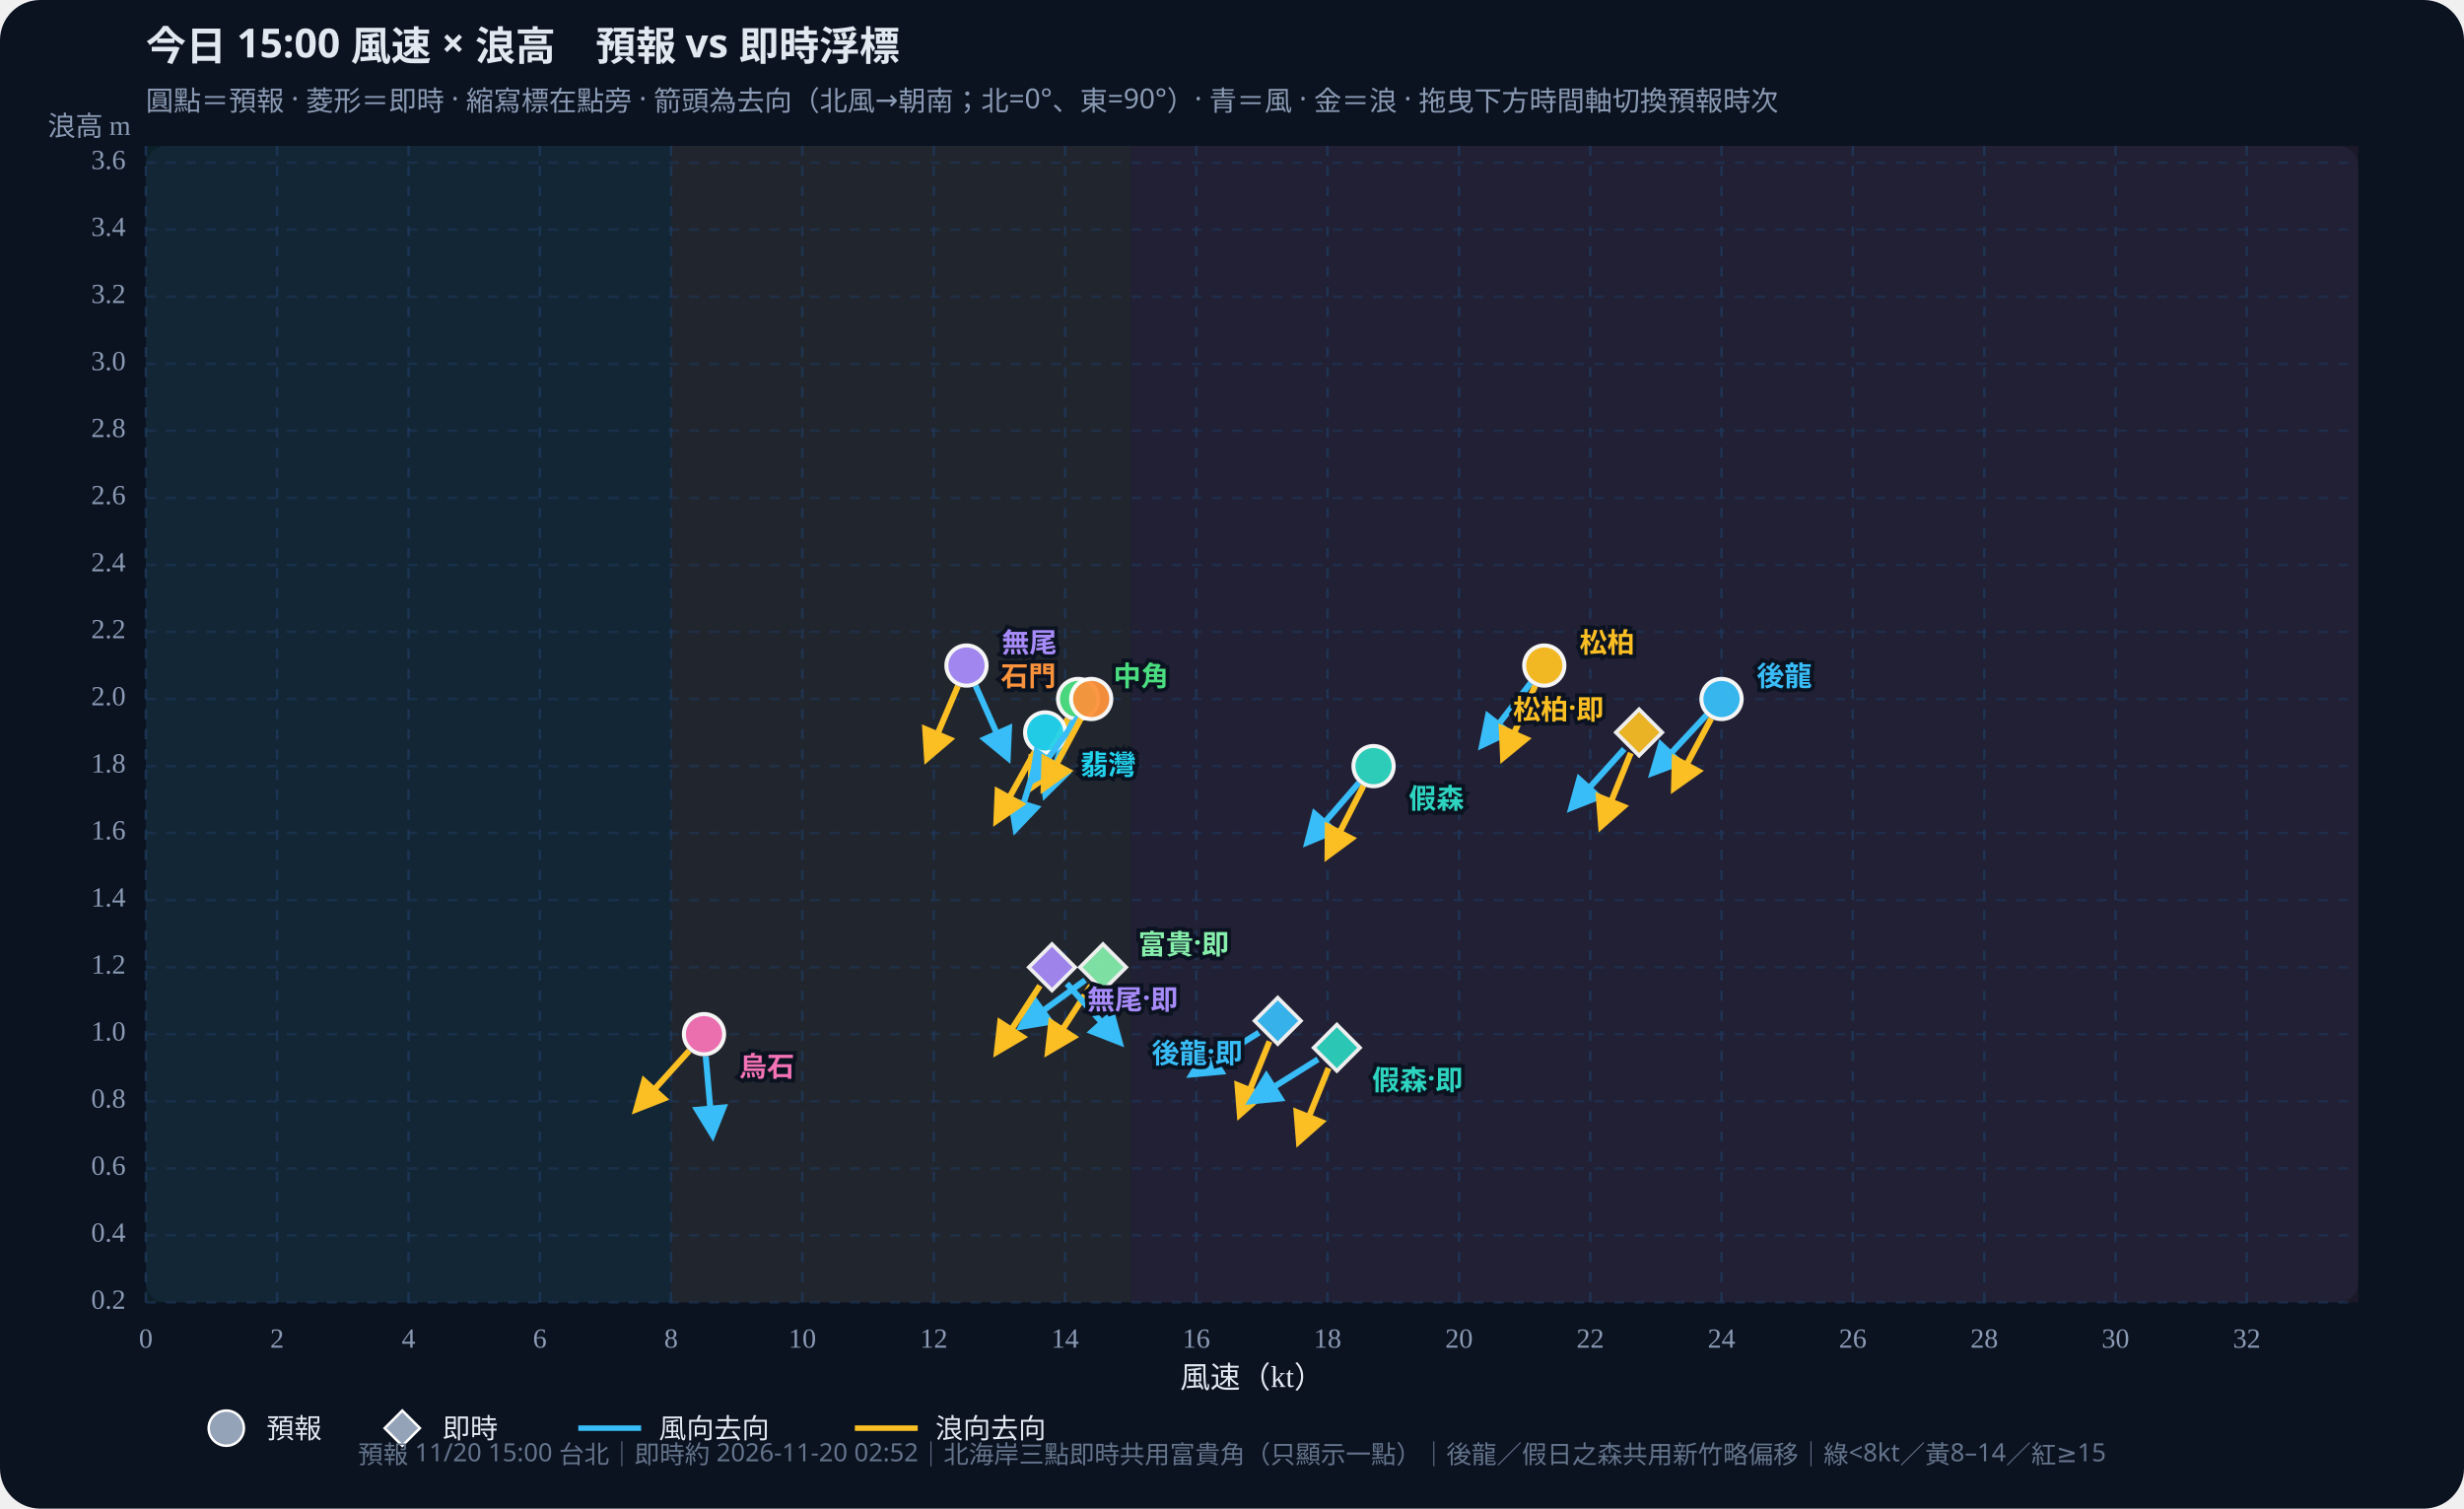
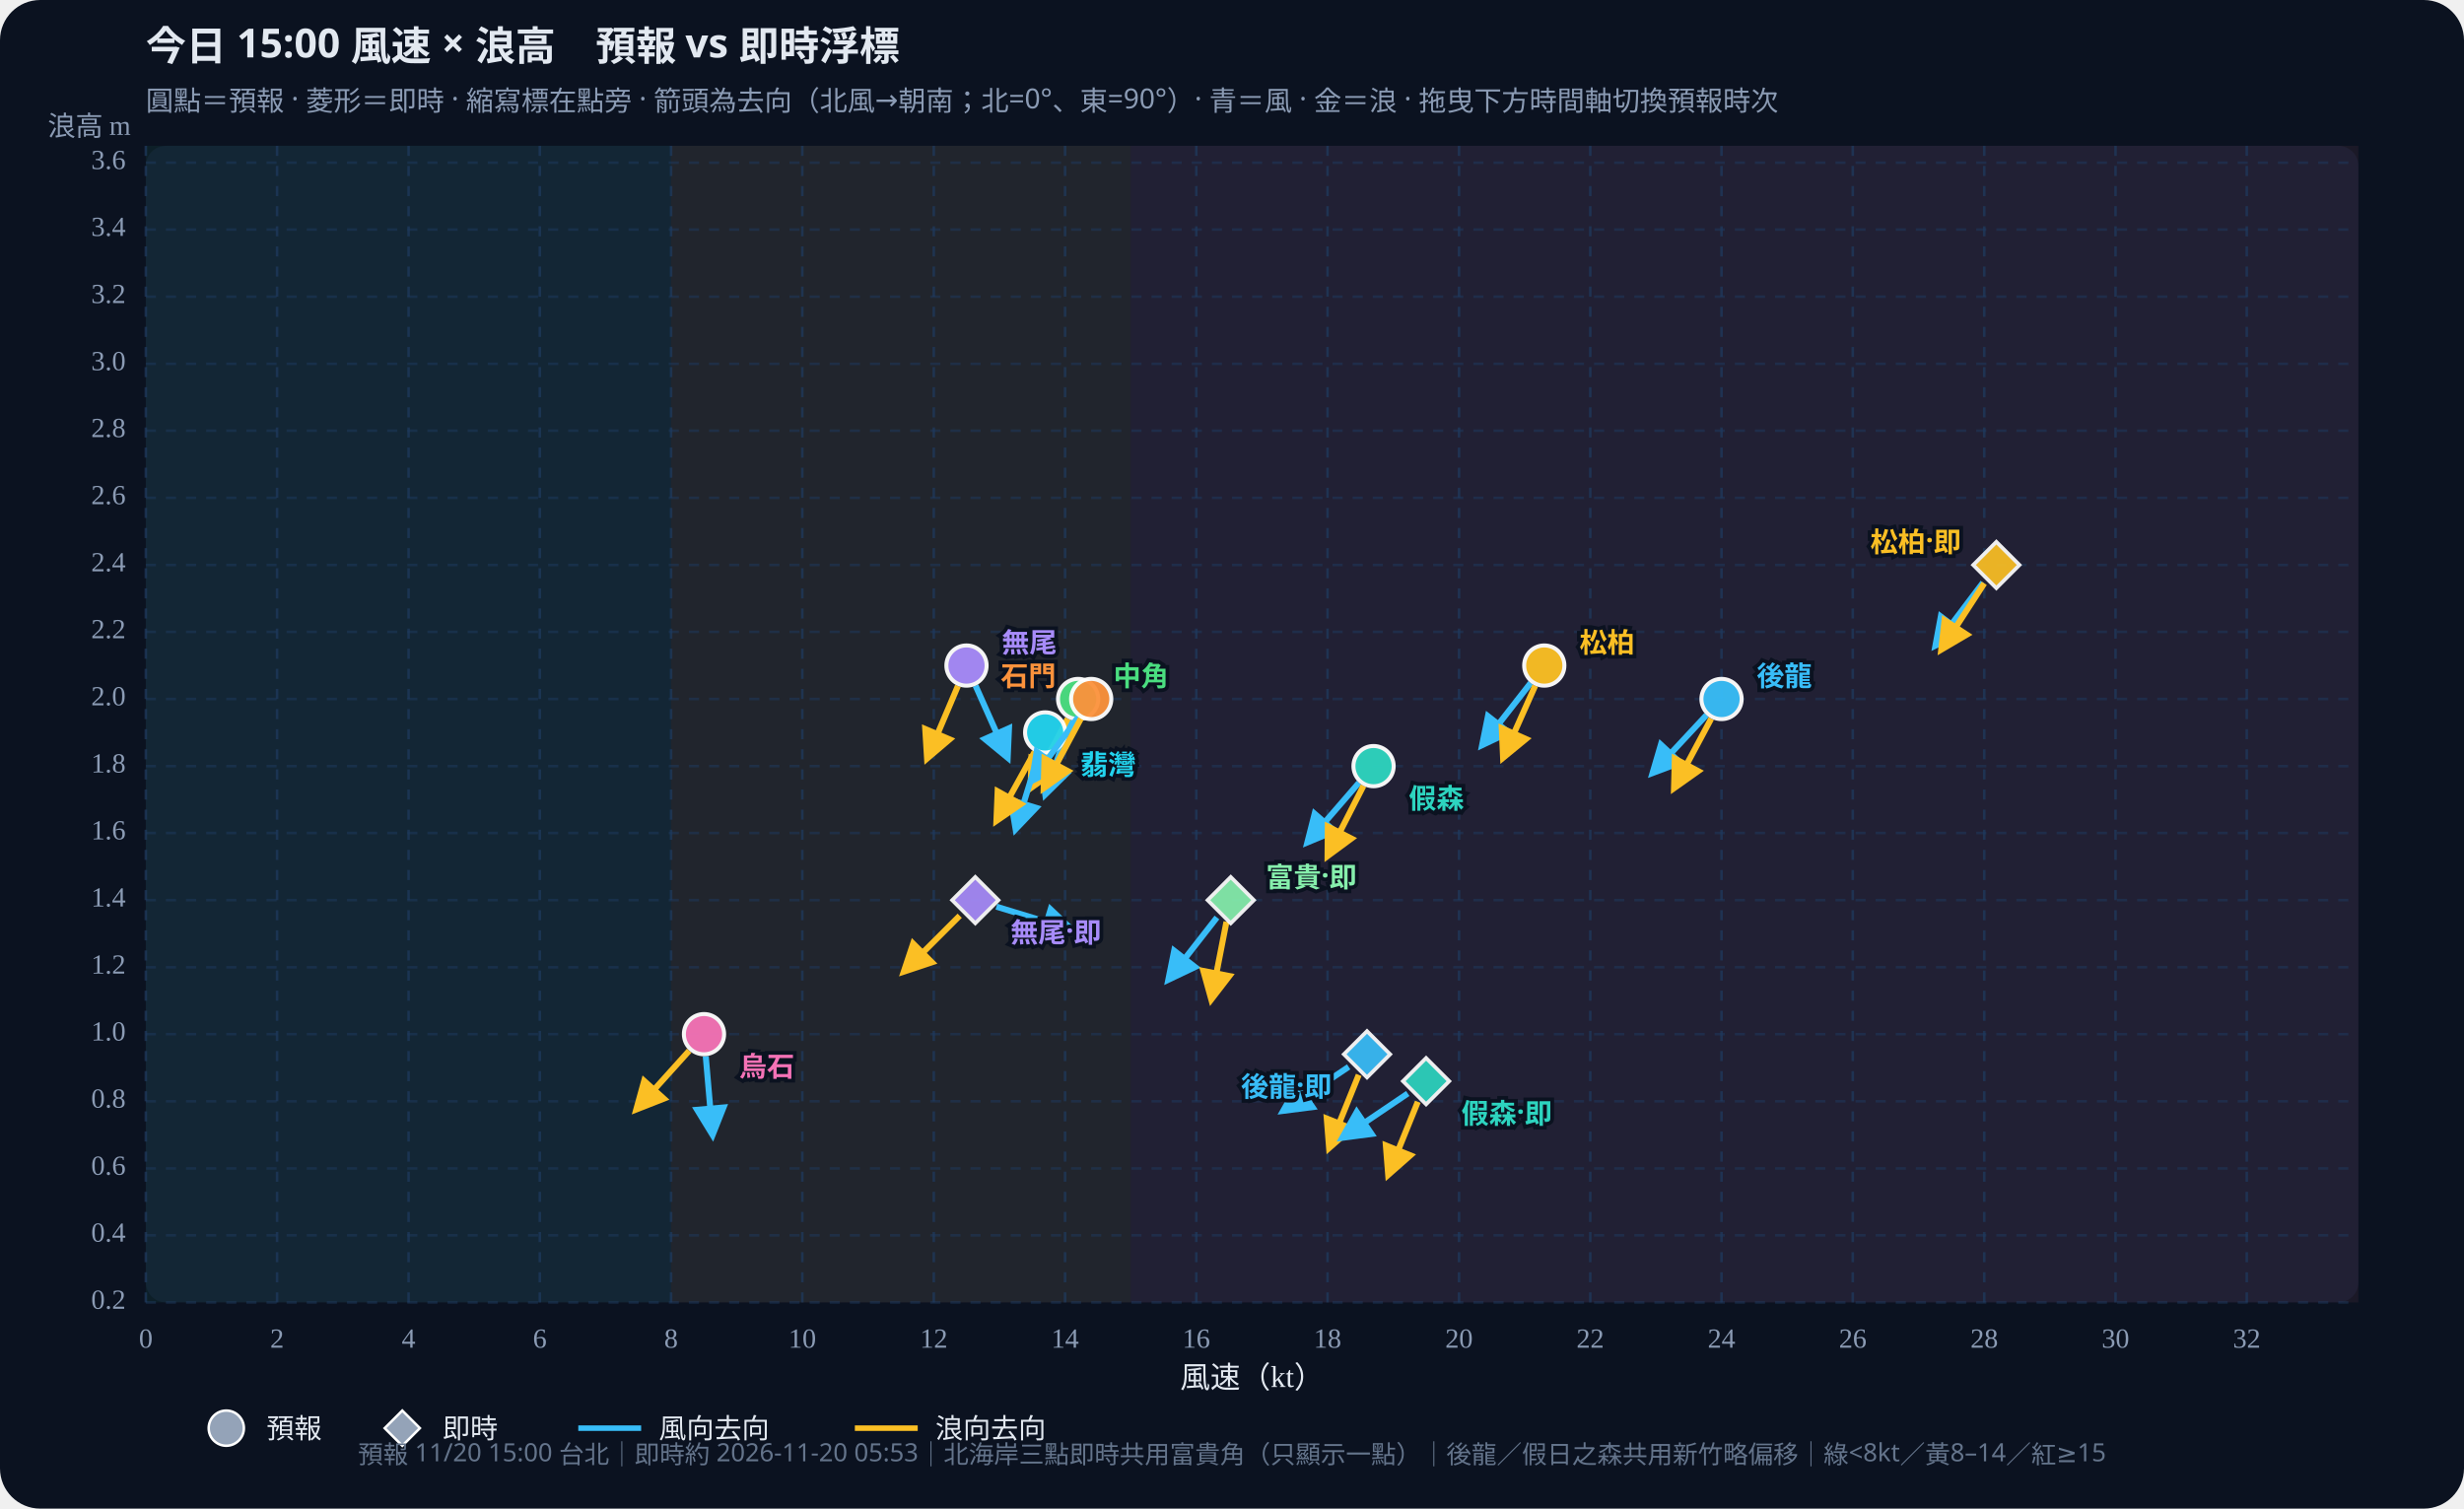
<svg xmlns="http://www.w3.org/2000/svg" id="wws-svg" viewBox="0 0 980 600" role="img" aria-label="風速與浪高散佈圖，可拖曳時間軸切換預報時次" style="width:100%;height:auto;display:block">
  <rect width="980" height="600" fill="#0b1220" rx="16" />
  <rect x="58" y="58" width="880" height="460" fill="#111a2e" rx="8" />
  <rect x="58.0" y="58" width="208.9" height="460" fill="#34d399" opacity="0.07" />
  <rect x="266.9" y="58" width="182.8" height="460" fill="#fbbf24" opacity="0.07" />
  <rect x="449.7" y="58" width="488.3" height="460" fill="#fb7185" opacity="0.07" />
  <defs>
    <marker id="arrow-38bdf8" viewBox="0 0 10 10" refX="8" refY="5" markerWidth="6" markerHeight="6" orient="auto-start-reverse">
      <path d="M0,0 L10,5 L0,10 z" fill="#38bdf8" />
    </marker>
    <marker id="arrow-fbbf24" viewBox="0 0 10 10" refX="8" refY="5" markerWidth="6" markerHeight="6" orient="auto-start-reverse">
      <path d="M0,0 L10,5 L0,10 z" fill="#fbbf24" />
    </marker>
  </defs>
  <text id="wws-title" x="58" y="24" fill="#e2e8f0" font-size="16" font-weight="700" font-family="Noto Sans TC,system-ui,sans-serif">今日 15:00 風速 × 浪高　預報 vs 即時浮標</text>
  <text x="58" y="44" fill="#8b9bb4" font-size="11" font-family="Noto Sans TC,system-ui,sans-serif">圓點＝預報 · 菱形＝即時 · 縮寫標在點旁 · 箭頭為去向（北風→朝南；北=0°、東=90°）· 青＝風 · 金＝浪 · 拖曳下方時間軸切換預報時次</text>
  <line x1="58.0" y1="58" x2="58.0" y2="518" stroke="#1e3a5f" stroke-dasharray="4 4" opacity="0.7" />
  <text x="58.0" y="536" text-anchor="middle" fill="#8b9bb4" font-size="11">0</text>
  <line x1="110.2" y1="58" x2="110.2" y2="518" stroke="#1e3a5f" stroke-dasharray="4 4" opacity="0.7" />
  <text x="110.2" y="536" text-anchor="middle" fill="#8b9bb4" font-size="11">2</text>
  <line x1="162.5" y1="58" x2="162.5" y2="518" stroke="#1e3a5f" stroke-dasharray="4 4" opacity="0.7" />
  <text x="162.5" y="536" text-anchor="middle" fill="#8b9bb4" font-size="11">4</text>
  <line x1="214.7" y1="58" x2="214.7" y2="518" stroke="#1e3a5f" stroke-dasharray="4 4" opacity="0.7" />
  <text x="214.7" y="536" text-anchor="middle" fill="#8b9bb4" font-size="11">6</text>
  <line x1="266.9" y1="58" x2="266.9" y2="518" stroke="#1e3a5f" stroke-dasharray="4 4" opacity="0.7" />
  <text x="266.9" y="536" text-anchor="middle" fill="#8b9bb4" font-size="11">8</text>
  <line x1="319.1" y1="58" x2="319.1" y2="518" stroke="#1e3a5f" stroke-dasharray="4 4" opacity="0.7" />
  <text x="319.1" y="536" text-anchor="middle" fill="#8b9bb4" font-size="11">10</text>
  <line x1="371.4" y1="58" x2="371.4" y2="518" stroke="#1e3a5f" stroke-dasharray="4 4" opacity="0.7" />
  <text x="371.4" y="536" text-anchor="middle" fill="#8b9bb4" font-size="11">12</text>
  <line x1="423.6" y1="58" x2="423.6" y2="518" stroke="#1e3a5f" stroke-dasharray="4 4" opacity="0.7" />
  <text x="423.6" y="536" text-anchor="middle" fill="#8b9bb4" font-size="11">14</text>
  <line x1="475.8" y1="58" x2="475.8" y2="518" stroke="#1e3a5f" stroke-dasharray="4 4" opacity="0.7" />
  <text x="475.8" y="536" text-anchor="middle" fill="#8b9bb4" font-size="11">16</text>
  <line x1="528.0" y1="58" x2="528.0" y2="518" stroke="#1e3a5f" stroke-dasharray="4 4" opacity="0.7" />
  <text x="528.0" y="536" text-anchor="middle" fill="#8b9bb4" font-size="11">18</text>
  <line x1="580.3" y1="58" x2="580.3" y2="518" stroke="#1e3a5f" stroke-dasharray="4 4" opacity="0.7" />
  <text x="580.3" y="536" text-anchor="middle" fill="#8b9bb4" font-size="11">20</text>
  <line x1="632.5" y1="58" x2="632.5" y2="518" stroke="#1e3a5f" stroke-dasharray="4 4" opacity="0.7" />
  <text x="632.5" y="536" text-anchor="middle" fill="#8b9bb4" font-size="11">22</text>
  <line x1="684.7" y1="58" x2="684.7" y2="518" stroke="#1e3a5f" stroke-dasharray="4 4" opacity="0.7" />
  <text x="684.7" y="536" text-anchor="middle" fill="#8b9bb4" font-size="11">24</text>
  <line x1="736.9" y1="58" x2="736.9" y2="518" stroke="#1e3a5f" stroke-dasharray="4 4" opacity="0.7" />
  <text x="736.9" y="536" text-anchor="middle" fill="#8b9bb4" font-size="11">26</text>
  <line x1="789.2" y1="58" x2="789.2" y2="518" stroke="#1e3a5f" stroke-dasharray="4 4" opacity="0.7" />
  <text x="789.2" y="536" text-anchor="middle" fill="#8b9bb4" font-size="11">28</text>
  <line x1="841.4" y1="58" x2="841.4" y2="518" stroke="#1e3a5f" stroke-dasharray="4 4" opacity="0.7" />
  <text x="841.4" y="536" text-anchor="middle" fill="#8b9bb4" font-size="11">30</text>
  <line x1="893.6" y1="58" x2="893.6" y2="518" stroke="#1e3a5f" stroke-dasharray="4 4" opacity="0.7" />
  <text x="893.6" y="536" text-anchor="middle" fill="#8b9bb4" font-size="11">32</text>
  <line x1="58" y1="518.0" x2="938" y2="518.0" stroke="#1e3a5f" stroke-dasharray="4 4" opacity="0.5" />
  <text x="50" y="518.0" text-anchor="end" dominant-baseline="middle" fill="#8b9bb4" font-size="11">0.2</text>
  <line x1="58" y1="491.3" x2="938" y2="491.3" stroke="#1e3a5f" stroke-dasharray="4 4" opacity="0.5" />
  <text x="50" y="491.3" text-anchor="end" dominant-baseline="middle" fill="#8b9bb4" font-size="11">0.4</text>
  <line x1="58" y1="464.7" x2="938" y2="464.7" stroke="#1e3a5f" stroke-dasharray="4 4" opacity="0.5" />
  <text x="50" y="464.7" text-anchor="end" dominant-baseline="middle" fill="#8b9bb4" font-size="11">0.6</text>
  <line x1="58" y1="438.0" x2="938" y2="438.0" stroke="#1e3a5f" stroke-dasharray="4 4" opacity="0.5" />
  <text x="50" y="438.0" text-anchor="end" dominant-baseline="middle" fill="#8b9bb4" font-size="11">0.8</text>
  <line x1="58" y1="411.3" x2="938" y2="411.3" stroke="#1e3a5f" stroke-dasharray="4 4" opacity="0.5" />
  <text x="50" y="411.3" text-anchor="end" dominant-baseline="middle" fill="#8b9bb4" font-size="11">1.0</text>
  <line x1="58" y1="384.7" x2="938" y2="384.7" stroke="#1e3a5f" stroke-dasharray="4 4" opacity="0.5" />
  <text x="50" y="384.7" text-anchor="end" dominant-baseline="middle" fill="#8b9bb4" font-size="11">1.2</text>
  <line x1="58" y1="358.0" x2="938" y2="358.0" stroke="#1e3a5f" stroke-dasharray="4 4" opacity="0.5" />
  <text x="50" y="358.0" text-anchor="end" dominant-baseline="middle" fill="#8b9bb4" font-size="11">1.4</text>
  <line x1="58" y1="331.3" x2="938" y2="331.3" stroke="#1e3a5f" stroke-dasharray="4 4" opacity="0.5" />
  <text x="50" y="331.3" text-anchor="end" dominant-baseline="middle" fill="#8b9bb4" font-size="11">1.6</text>
  <line x1="58" y1="304.7" x2="938" y2="304.7" stroke="#1e3a5f" stroke-dasharray="4 4" opacity="0.5" />
  <text x="50" y="304.7" text-anchor="end" dominant-baseline="middle" fill="#8b9bb4" font-size="11">1.8</text>
  <line x1="58" y1="278.0" x2="938" y2="278.0" stroke="#1e3a5f" stroke-dasharray="4 4" opacity="0.5" />
  <text x="50" y="278.0" text-anchor="end" dominant-baseline="middle" fill="#8b9bb4" font-size="11">2.0</text>
  <line x1="58" y1="251.3" x2="938" y2="251.3" stroke="#1e3a5f" stroke-dasharray="4 4" opacity="0.5" />
  <text x="50" y="251.3" text-anchor="end" dominant-baseline="middle" fill="#8b9bb4" font-size="11">2.2</text>
  <line x1="58" y1="224.7" x2="938" y2="224.7" stroke="#1e3a5f" stroke-dasharray="4 4" opacity="0.5" />
  <text x="50" y="224.7" text-anchor="end" dominant-baseline="middle" fill="#8b9bb4" font-size="11">2.4</text>
  <line x1="58" y1="198.0" x2="938" y2="198.0" stroke="#1e3a5f" stroke-dasharray="4 4" opacity="0.5" />
  <text x="50" y="198.0" text-anchor="end" dominant-baseline="middle" fill="#8b9bb4" font-size="11">2.6</text>
  <line x1="58" y1="171.3" x2="938" y2="171.3" stroke="#1e3a5f" stroke-dasharray="4 4" opacity="0.5" />
  <text x="50" y="171.3" text-anchor="end" dominant-baseline="middle" fill="#8b9bb4" font-size="11">2.8</text>
  <line x1="58" y1="144.7" x2="938" y2="144.7" stroke="#1e3a5f" stroke-dasharray="4 4" opacity="0.5" />
  <text x="50" y="144.7" text-anchor="end" dominant-baseline="middle" fill="#8b9bb4" font-size="11">3.0</text>
  <line x1="58" y1="118.0" x2="938" y2="118.0" stroke="#1e3a5f" stroke-dasharray="4 4" opacity="0.5" />
  <text x="50" y="118.0" text-anchor="end" dominant-baseline="middle" fill="#8b9bb4" font-size="11">3.2</text>
  <line x1="58" y1="91.3" x2="938" y2="91.3" stroke="#1e3a5f" stroke-dasharray="4 4" opacity="0.5" />
  <text x="50" y="91.3" text-anchor="end" dominant-baseline="middle" fill="#8b9bb4" font-size="11">3.4</text>
  <line x1="58" y1="64.7" x2="938" y2="64.7" stroke="#1e3a5f" stroke-dasharray="4 4" opacity="0.5" />
  <text x="50" y="64.7" text-anchor="end" dominant-baseline="middle" fill="#8b9bb4" font-size="11">3.6</text>
  <text x="498" y="552" text-anchor="middle" fill="#e2e8f0" font-size="12">風速（kt）</text>
  <text x="52" y="54" text-anchor="end" fill="#8b9bb4" font-size="11">浪高 m</text>
  <g id="wws-forecast-layer">
    <line x1="678.7" y1="284.4" x2="657.4" y2="307.3" stroke="#38bdf8" stroke-width="2.4" marker-end="url(#arrow-38bdf8)" />
    <line x1="680.6" y1="285.8" x2="665.9" y2="313.3" stroke="#fbbf24" stroke-width="2.4" marker-end="url(#arrow-fbbf24)" />
    <circle cx="684.7" cy="278.0" r="8.0" fill="#38bdf8" stroke="#fff" stroke-width="1.6" opacity="0.95" />
    <line x1="540.5" y1="311.3" x2="520.1" y2="334.9" stroke="#38bdf8" stroke-width="2.4" marker-end="url(#arrow-38bdf8)" />
    <line x1="542.3" y1="312.5" x2="528.1" y2="340.3" stroke="#fbbf24" stroke-width="2.4" marker-end="url(#arrow-fbbf24)" />
    <circle cx="546.3" cy="304.7" r="8.0" fill="#2dd4bf" stroke="#fff" stroke-width="1.6" opacity="0.95" />
    <line x1="608.8" y1="271.6" x2="589.6" y2="296.2" stroke="#38bdf8" stroke-width="2.4" marker-end="url(#arrow-38bdf8)" />
    <line x1="610.6" y1="272.7" x2="597.9" y2="301.2" stroke="#fbbf24" stroke-width="2.4" marker-end="url(#arrow-fbbf24)" />
    <circle cx="614.2" cy="264.7" r="8.0" fill="#fbbf24" stroke="#fff" stroke-width="1.6" opacity="0.95" />
    <line x1="425.9" y1="286.3" x2="415.8" y2="315.8" stroke="#38bdf8" stroke-width="2.4" marker-end="url(#arrow-38bdf8)" />
    <line x1="424.7" y1="285.8" x2="410.0" y2="313.3" stroke="#fbbf24" stroke-width="2.4" marker-end="url(#arrow-fbbf24)" />
    <circle cx="428.8" cy="278.0" r="8.0" fill="#4ade80" stroke="#fff" stroke-width="1.6" opacity="0.95" />
    <line x1="413.2" y1="299.7" x2="404.0" y2="329.6" stroke="#38bdf8" stroke-width="2.4" marker-end="url(#arrow-38bdf8)" />
    <line x1="411.5" y1="299.0" x2="396.4" y2="326.3" stroke="#fbbf24" stroke-width="2.4" marker-end="url(#arrow-fbbf24)" />
    <circle cx="415.7" cy="291.3" r="8.0" fill="#22d3ee" stroke="#fff" stroke-width="1.6" opacity="0.95" />
    <line x1="428.9" y1="285.1" x2="410.5" y2="310.4" stroke="#38bdf8" stroke-width="2.4" marker-end="url(#arrow-38bdf8)" />
    <line x1="429.9" y1="285.8" x2="415.2" y2="313.3" stroke="#fbbf24" stroke-width="2.4" marker-end="url(#arrow-fbbf24)" />
    <circle cx="434.0" cy="278.0" r="8.0" fill="#fb923c" stroke="#fff" stroke-width="1.6" opacity="0.95" />
    <line x1="388.0" y1="272.7" x2="400.7" y2="301.2" stroke="#38bdf8" stroke-width="2.4" marker-end="url(#arrow-38bdf8)" />
    <line x1="381.0" y1="272.8" x2="368.8" y2="301.5" stroke="#fbbf24" stroke-width="2.4" marker-end="url(#arrow-fbbf24)" />
    <circle cx="384.4" cy="264.7" r="8.0" fill="#a78bfa" stroke="#fff" stroke-width="1.6" opacity="0.95" />
    <line x1="280.7" y1="420.1" x2="283.4" y2="451.2" stroke="#38bdf8" stroke-width="2.4" marker-end="url(#arrow-38bdf8)" />
    <line x1="274.1" y1="417.9" x2="253.2" y2="441.1" stroke="#fbbf24" stroke-width="2.4" marker-end="url(#arrow-fbbf24)" />
    <circle cx="280.0" cy="411.3" r="8.0" fill="#f472b6" stroke="#fff" stroke-width="1.6" opacity="0.95" />
    <text x="698.7" y="268.0" text-anchor="start" dominant-baseline="central" fill="#38bdf8" font-size="11" font-weight="700" font-family="Noto Sans TC,system-ui,sans-serif" stroke="#0b1220" stroke-width="3" paint-order="stroke">後龍</text>
    <text x="560.3" y="316.7" text-anchor="start" dominant-baseline="central" fill="#2dd4bf" font-size="11" font-weight="700" font-family="Noto Sans TC,system-ui,sans-serif" stroke="#0b1220" stroke-width="3" paint-order="stroke">假森</text>
    <text x="628.2" y="254.7" text-anchor="start" dominant-baseline="central" fill="#fbbf24" font-size="11" font-weight="700" font-family="Noto Sans TC,system-ui,sans-serif" stroke="#0b1220" stroke-width="3" paint-order="stroke">松柏</text>
    <text x="442.8" y="268.0" text-anchor="start" dominant-baseline="central" fill="#4ade80" font-size="11" font-weight="700" font-family="Noto Sans TC,system-ui,sans-serif" stroke="#0b1220" stroke-width="3" paint-order="stroke">中角</text>
    <text x="429.7" y="303.3" text-anchor="start" dominant-baseline="central" fill="#22d3ee" font-size="11" font-weight="700" font-family="Noto Sans TC,system-ui,sans-serif" stroke="#0b1220" stroke-width="3" paint-order="stroke">翡灣</text>
    <text x="420.0" y="268.0" text-anchor="end" dominant-baseline="central" fill="#fb923c" font-size="11" font-weight="700" font-family="Noto Sans TC,system-ui,sans-serif" stroke="#0b1220" stroke-width="3" paint-order="stroke">石門</text>
    <text x="398.4" y="254.7" text-anchor="start" dominant-baseline="central" fill="#a78bfa" font-size="11" font-weight="700" font-family="Noto Sans TC,system-ui,sans-serif" stroke="#0b1220" stroke-width="3" paint-order="stroke">無尾</text>
    <text x="294.0" y="423.3" text-anchor="start" dominant-baseline="central" fill="#f472b6" font-size="11" font-weight="700" font-family="Noto Sans TC,system-ui,sans-serif" stroke="#0b1220" stroke-width="3" paint-order="stroke">烏石</text>
  </g>
  <g id="wws-live-layer">
-     <line x1="500.7" y1="410.7" x2="474.2" y2="427.2" stroke="#38bdf8" stroke-width="2.4" marker-end="url(#arrow-38bdf8)" />
-     <line x1="504.9" y1="414.2" x2="493.2" y2="443.1" stroke="#fbbf24" stroke-width="2.4" marker-end="url(#arrow-fbbf24)" />
-     <polygon points="508.2,396.8 517.4,406.0 508.2,415.2 499.0,406.0" fill="#38bdf8" stroke="#fff" stroke-width="1.5" opacity="0.92" />
-     <line x1="524.2" y1="421.3" x2="497.7" y2="437.9" stroke="#38bdf8" stroke-width="2.4" marker-end="url(#arrow-38bdf8)" />
-     <line x1="528.4" y1="424.8" x2="516.7" y2="453.8" stroke="#fbbf24" stroke-width="2.4" marker-end="url(#arrow-fbbf24)" />
-     <polygon points="531.7,407.5 540.9,416.7 531.7,425.9 522.5,416.7" fill="#2dd4bf" stroke="#fff" stroke-width="1.5" opacity="0.92" />
-     <line x1="646.0" y1="297.9" x2="625.1" y2="321.1" stroke="#38bdf8" stroke-width="2.4" marker-end="url(#arrow-38bdf8)" />
-     <line x1="648.6" y1="299.5" x2="636.9" y2="328.4" stroke="#fbbf24" stroke-width="2.4" marker-end="url(#arrow-fbbf24)" />
-     <polygon points="651.9,282.1 661.1,291.3 651.9,300.5 642.7,291.3" fill="#fbbf24" stroke="#fff" stroke-width="1.5" opacity="0.92" />
-     <line x1="431.6" y1="389.8" x2="406.3" y2="408.2" stroke="#38bdf8" stroke-width="2.4" marker-end="url(#arrow-38bdf8)" />
-     <line x1="433.9" y1="392.0" x2="416.9" y2="418.2" stroke="#fbbf24" stroke-width="2.4" marker-end="url(#arrow-fbbf24)" />
-     <polygon points="438.7,375.5 447.9,384.7 438.7,393.9 429.5,384.7" fill="#86efac" stroke="#fff" stroke-width="1.5" opacity="0.92" />
-     <line x1="424.3" y1="391.2" x2="445.2" y2="414.4" stroke="#38bdf8" stroke-width="2.4" marker-end="url(#arrow-38bdf8)" />
-     <line x1="413.6" y1="392.0" x2="396.6" y2="418.2" stroke="#fbbf24" stroke-width="2.4" marker-end="url(#arrow-fbbf24)" />
-     <polygon points="418.4,375.5 427.6,384.7 418.4,393.9 409.2,384.7" fill="#a78bfa" stroke="#fff" stroke-width="1.5" opacity="0.92" />
-     <text x="494.2" y="418.0" text-anchor="end" dominant-baseline="central" fill="#38bdf8" font-size="11" font-weight="700" font-family="Noto Sans TC,system-ui,sans-serif" stroke="#0b1220" stroke-width="3" paint-order="stroke">後龍·即</text>
-     <text x="545.7" y="428.7" text-anchor="start" dominant-baseline="central" fill="#2dd4bf" font-size="11" font-weight="700" font-family="Noto Sans TC,system-ui,sans-serif" stroke="#0b1220" stroke-width="3" paint-order="stroke">假森·即</text>
-     <text x="637.9" y="281.3" text-anchor="end" dominant-baseline="central" fill="#fbbf24" font-size="11" font-weight="700" font-family="Noto Sans TC,system-ui,sans-serif" stroke="#0b1220" stroke-width="3" paint-order="stroke">松柏·即</text>
-     <text x="452.7" y="374.7" text-anchor="start" dominant-baseline="central" fill="#86efac" font-size="11" font-weight="700" font-family="Noto Sans TC,system-ui,sans-serif" stroke="#0b1220" stroke-width="3" paint-order="stroke">富貴·即</text>
-     <text x="432.4" y="396.7" text-anchor="start" dominant-baseline="central" fill="#a78bfa" font-size="11" font-weight="700" font-family="Noto Sans TC,system-ui,sans-serif" stroke="#0b1220" stroke-width="3" paint-order="stroke">無尾·即</text>
+     <line x1="536.4" y1="424.3" x2="510.5" y2="441.7" stroke="#38bdf8" stroke-width="2.4" marker-end="url(#arrow-38bdf8)" />
+     <line x1="540.4" y1="427.5" x2="528.7" y2="456.4" stroke="#fbbf24" stroke-width="2.4" marker-end="url(#arrow-fbbf24)" />
+     <polygon points="543.7,410.1 552.9,419.3 543.7,428.5 534.5,419.3" fill="#38bdf8" stroke="#fff" stroke-width="1.5" opacity="0.92" />
+     <line x1="559.9" y1="434.9" x2="534.0" y2="452.4" stroke="#38bdf8" stroke-width="2.4" marker-end="url(#arrow-38bdf8)" />
+     <line x1="563.9" y1="438.2" x2="552.2" y2="467.1" stroke="#fbbf24" stroke-width="2.4" marker-end="url(#arrow-fbbf24)" />
+     <polygon points="567.2,420.8 576.4,430.0 567.2,439.2 558.0,430.0" fill="#2dd4bf" stroke="#fff" stroke-width="1.5" opacity="0.92" />
+     <line x1="788.7" y1="231.7" x2="769.9" y2="256.6" stroke="#38bdf8" stroke-width="2.4" marker-end="url(#arrow-38bdf8)" />
+     <line x1="789.2" y1="232.0" x2="772.2" y2="258.2" stroke="#fbbf24" stroke-width="2.4" marker-end="url(#arrow-fbbf24)" />
+     <polygon points="794.0,215.5 803.2,224.7 794.0,233.9 784.8,224.7" fill="#fbbf24" stroke="#fff" stroke-width="1.5" opacity="0.92" />
+     <line x1="484.0" y1="364.9" x2="464.8" y2="389.5" stroke="#38bdf8" stroke-width="2.4" marker-end="url(#arrow-38bdf8)" />
+     <line x1="487.8" y1="366.6" x2="481.8" y2="397.3" stroke="#fbbf24" stroke-width="2.4" marker-end="url(#arrow-fbbf24)" />
+     <polygon points="489.5,348.8 498.7,358.0 489.5,367.2 480.3,358.0" fill="#86efac" stroke="#fff" stroke-width="1.5" opacity="0.92" />
+     <line x1="396.3" y1="360.6" x2="426.2" y2="369.7" stroke="#38bdf8" stroke-width="2.4" marker-end="url(#arrow-38bdf8)" />
+     <line x1="381.7" y1="364.2" x2="359.6" y2="386.3" stroke="#fbbf24" stroke-width="2.4" marker-end="url(#arrow-fbbf24)" />
+     <polygon points="387.9,348.8 397.1,358.0 387.9,367.2 378.7,358.0" fill="#a78bfa" stroke="#fff" stroke-width="1.5" opacity="0.92" />
+     <text x="529.7" y="431.3" text-anchor="end" dominant-baseline="central" fill="#38bdf8" font-size="11" font-weight="700" font-family="Noto Sans TC,system-ui,sans-serif" stroke="#0b1220" stroke-width="3" paint-order="stroke">後龍·即</text>
+     <text x="581.2" y="442.0" text-anchor="start" dominant-baseline="central" fill="#2dd4bf" font-size="11" font-weight="700" font-family="Noto Sans TC,system-ui,sans-serif" stroke="#0b1220" stroke-width="3" paint-order="stroke">假森·即</text>
+     <text x="780.0" y="214.7" text-anchor="end" dominant-baseline="central" fill="#fbbf24" font-size="11" font-weight="700" font-family="Noto Sans TC,system-ui,sans-serif" stroke="#0b1220" stroke-width="3" paint-order="stroke">松柏·即</text>
+     <text x="503.5" y="348.0" text-anchor="start" dominant-baseline="central" fill="#86efac" font-size="11" font-weight="700" font-family="Noto Sans TC,system-ui,sans-serif" stroke="#0b1220" stroke-width="3" paint-order="stroke">富貴·即</text>
+     <text x="401.9" y="370.0" text-anchor="start" dominant-baseline="central" fill="#a78bfa" font-size="11" font-weight="700" font-family="Noto Sans TC,system-ui,sans-serif" stroke="#0b1220" stroke-width="3" paint-order="stroke">無尾·即</text>
  </g>
  <circle cx="90" cy="568" r="7" fill="#94a3b8" stroke="#fff" />
  <text x="106" y="572" fill="#e2e8f0" font-size="11" font-family="Noto Sans TC,system-ui,sans-serif">預報</text>
  <polygon points="160,561 167,568 160,575 153,568" fill="#94a3b8" stroke="#fff" />
  <text x="176" y="572" fill="#e2e8f0" font-size="11" font-family="Noto Sans TC,system-ui,sans-serif">即時</text>
  <line x1="230" y1="568" x2="255" y2="568" stroke="#38bdf8" stroke-width="2.2" />
  <text x="262" y="572" fill="#e2e8f0" font-size="11" font-family="Noto Sans TC,system-ui,sans-serif">風向去向</text>
  <line x1="340" y1="568" x2="365" y2="568" stroke="#fbbf24" stroke-width="2.2" />
  <text x="372" y="572" fill="#e2e8f0" font-size="11" font-family="Noto Sans TC,system-ui,sans-serif">浪向去向</text>
-   <text id="wws-foot" x="490" y="582" text-anchor="middle" fill="#64748b" font-size="10" font-family="Noto Sans TC,system-ui,sans-serif">預報 11/20 15:00 台北｜即時約 2026-11-20 02:52｜北海岸三點即時共用富貴角（只顯示一點）｜後龍／假日之森共用新竹略偏移｜綠&lt;8kt／黃8–14／紅≥15</text>
+   <text id="wws-foot" x="490" y="582" text-anchor="middle" fill="#64748b" font-size="10" font-family="Noto Sans TC,system-ui,sans-serif">預報 11/20 15:00 台北｜即時約 2026-11-20 05:53｜北海岸三點即時共用富貴角（只顯示一點）｜後龍／假日之森共用新竹略偏移｜綠&lt;8kt／黃8–14／紅≥15</text>
</svg>
